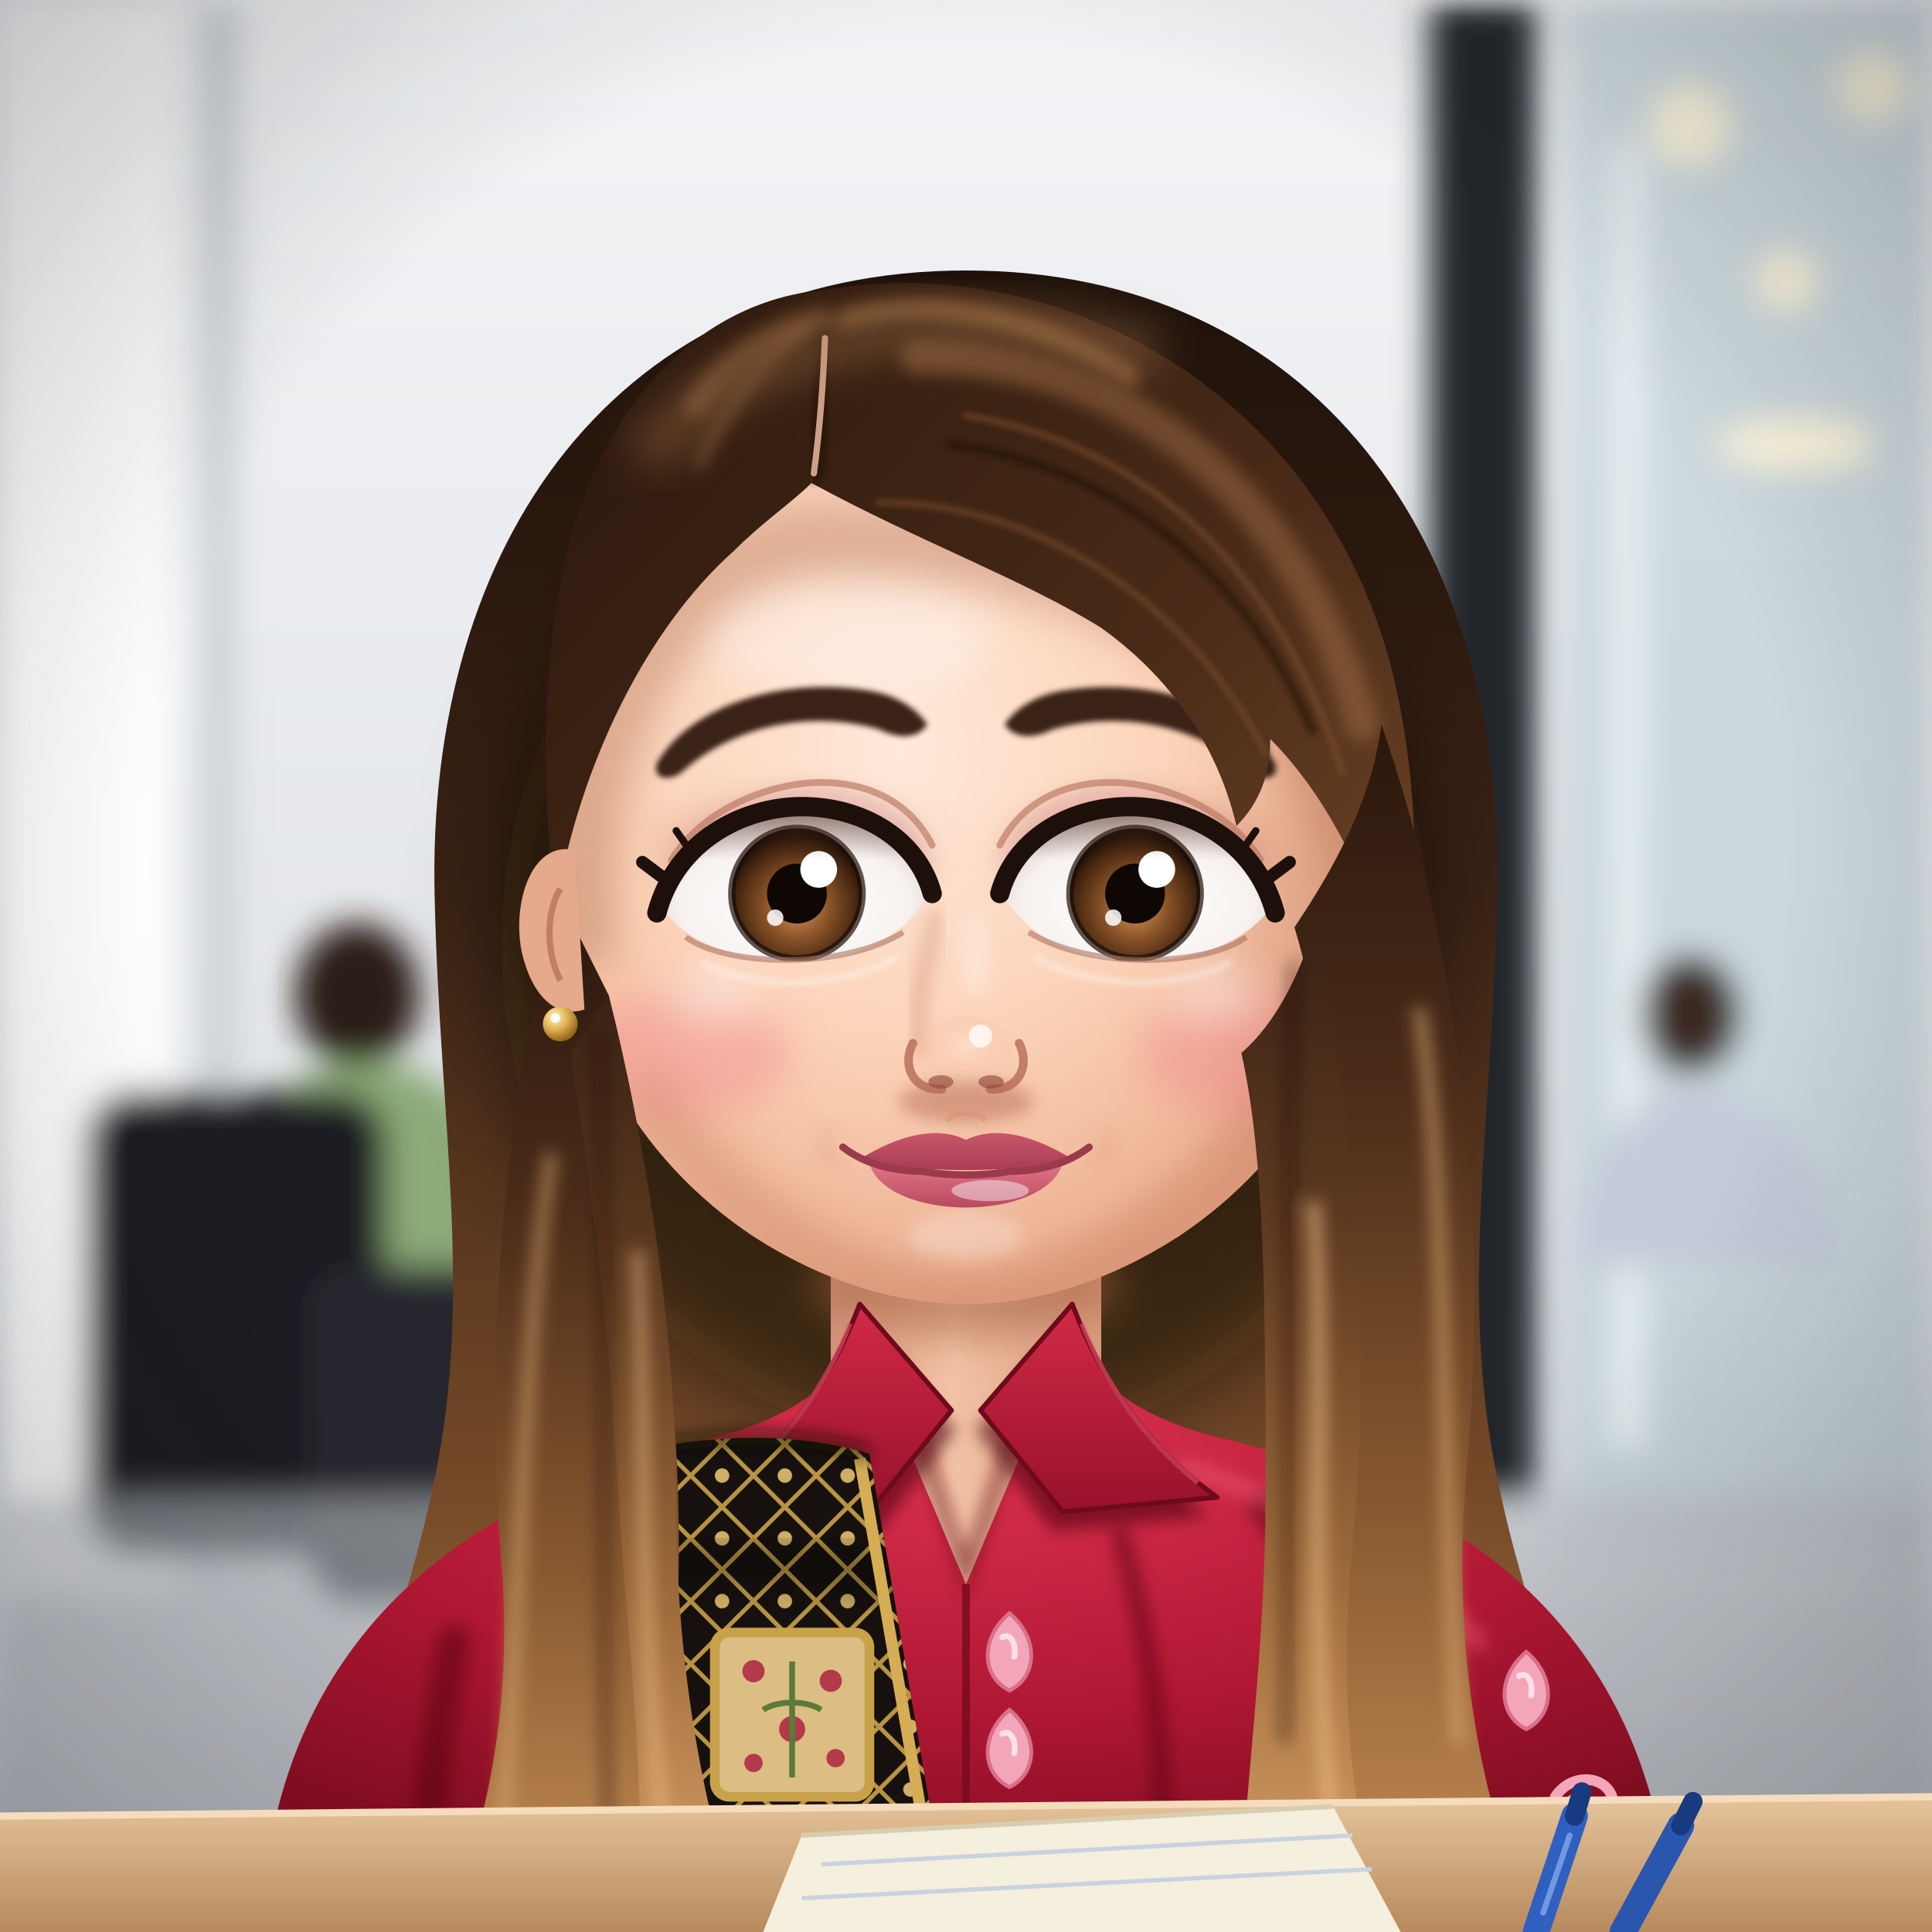
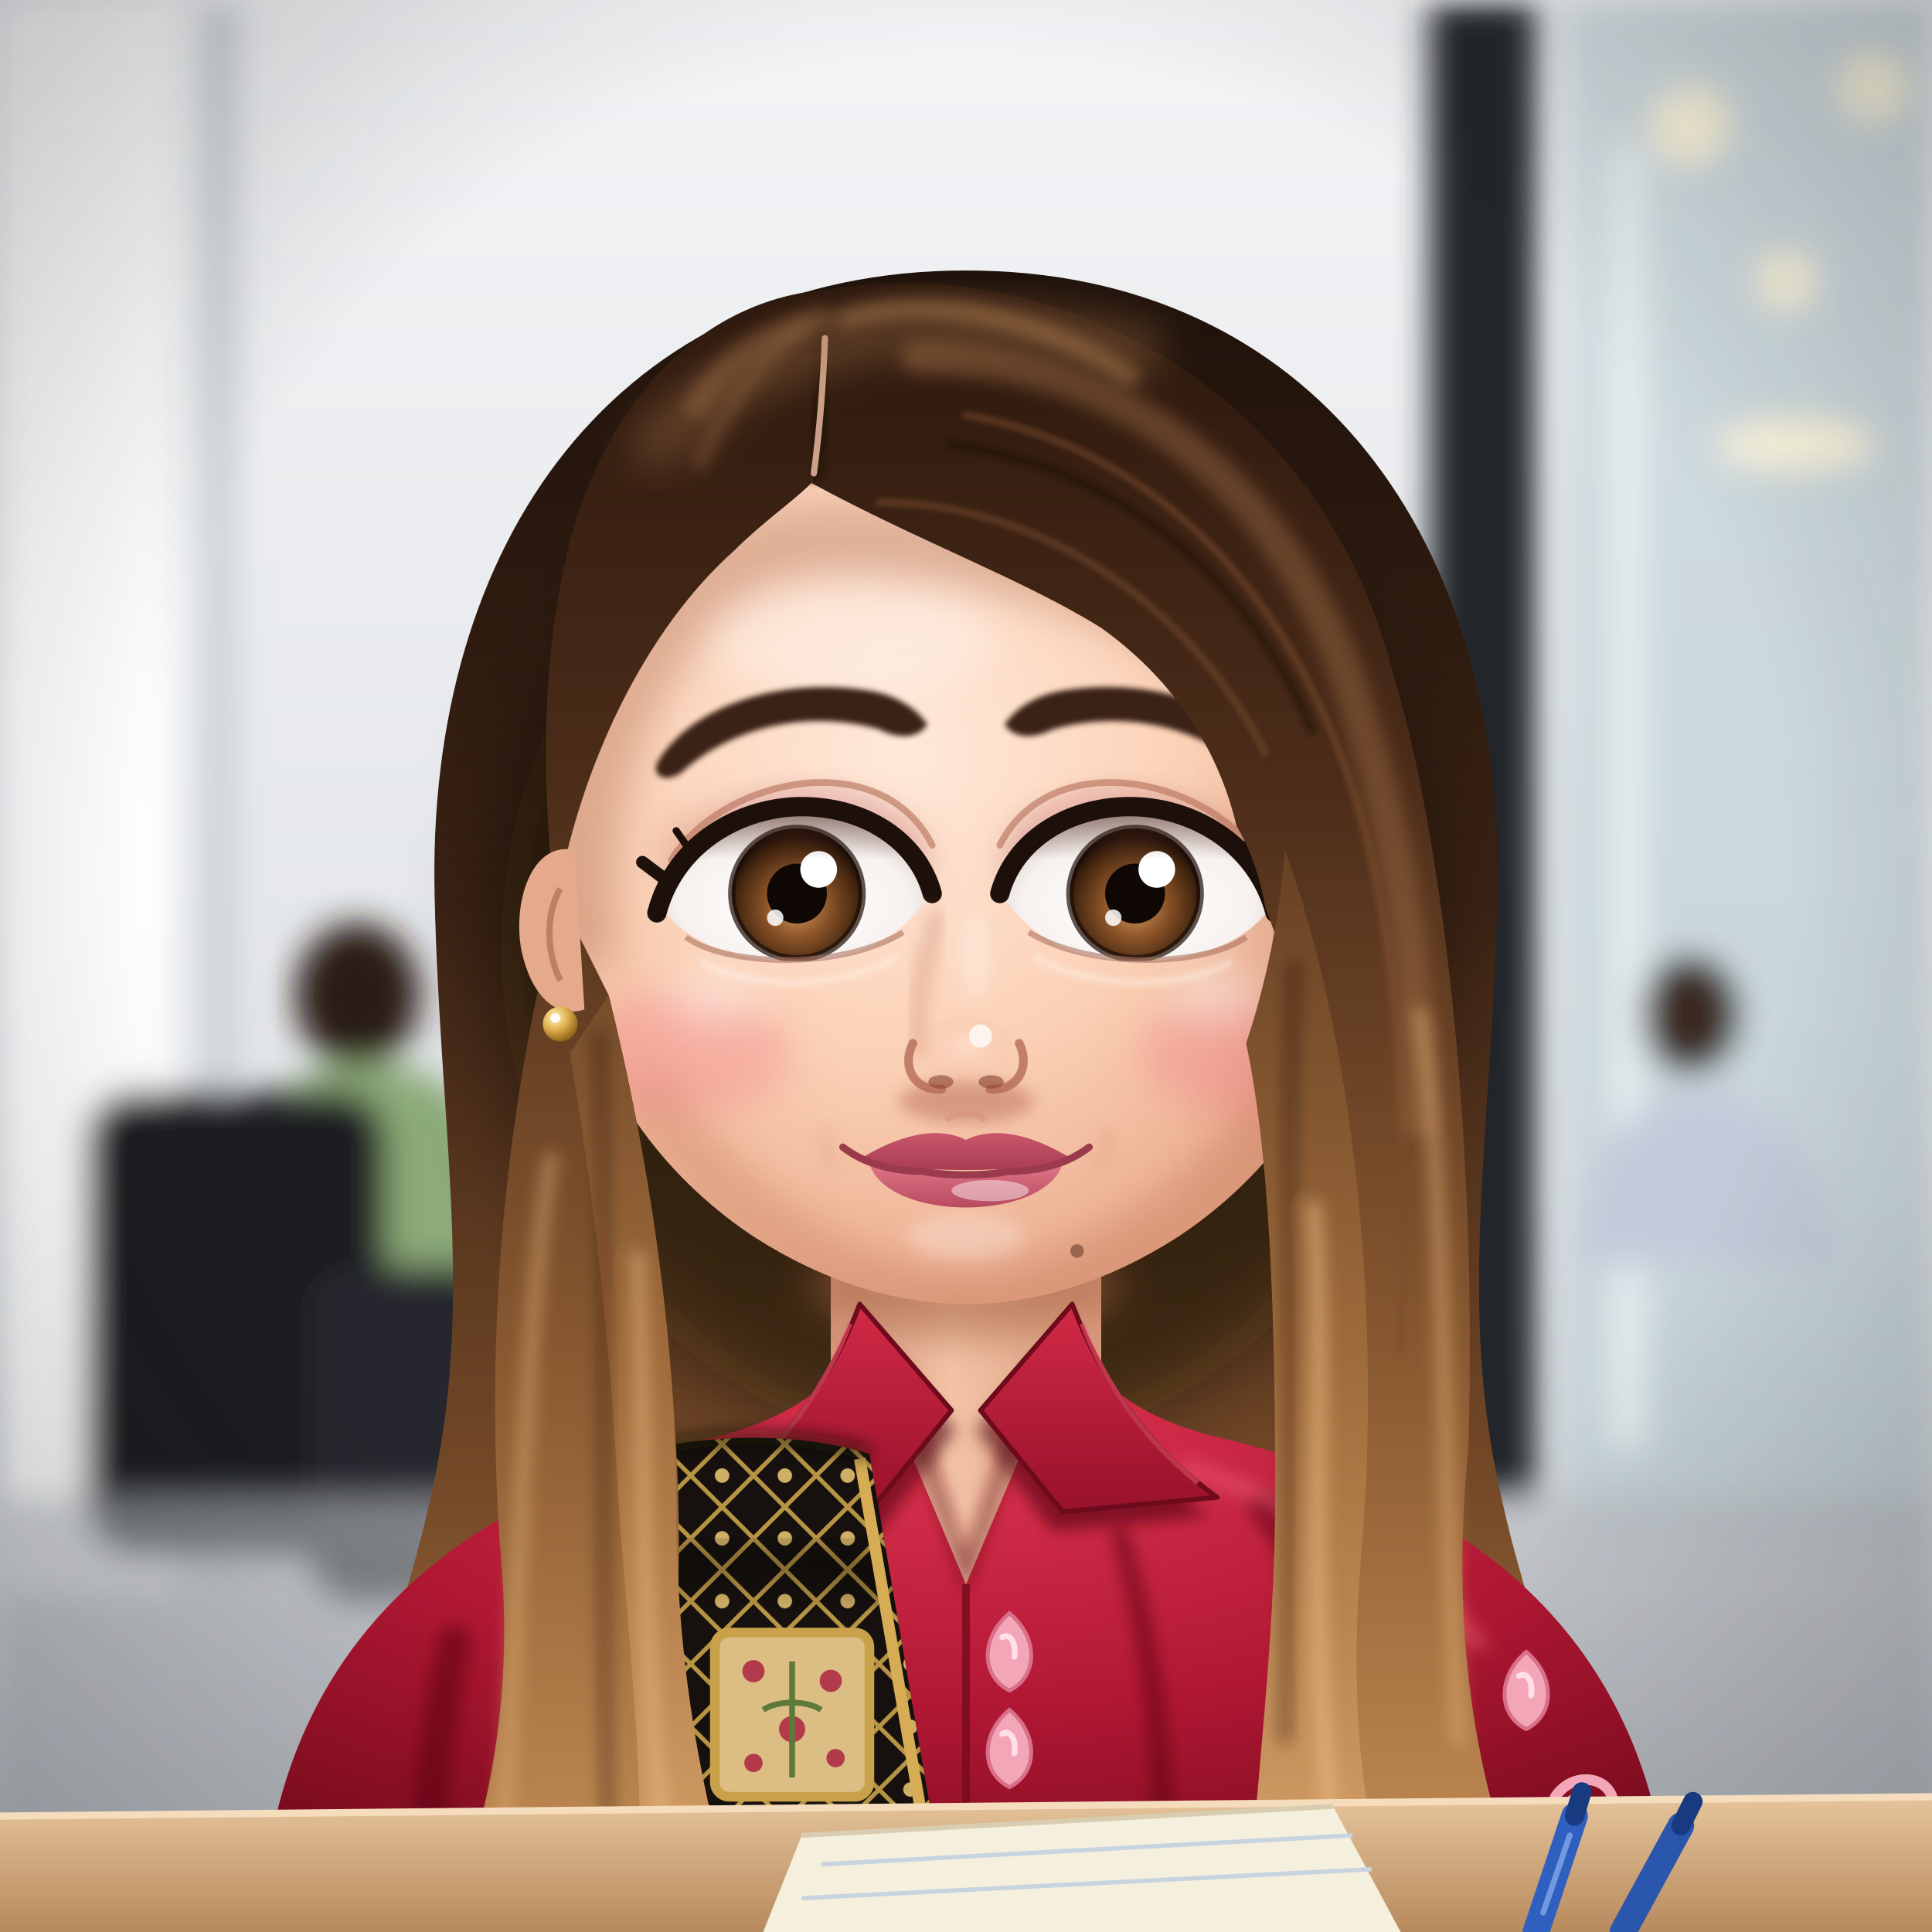
<svg xmlns="http://www.w3.org/2000/svg" viewBox="0 0 400 400">
  <defs>
    <linearGradient id="tp-bg" x1="0" y1="0" x2="0" y2="1">
      <stop offset="0" stop-color="#f3f4f6" />
      <stop offset="0.62" stop-color="#e1e4e8" />
      <stop offset="1" stop-color="#c2c6cc" />
    </linearGradient>
    <radialGradient id="tp-vignette" cx="50%" cy="45%" r="70%">
      <stop offset="0.6" stop-color="#000" stop-opacity="0" />
      <stop offset="1" stop-color="#1b1f26" stop-opacity="0.28" />
    </radialGradient>
    <radialGradient id="tp-skin" cx="42%" cy="36%" r="70%">
      <stop offset="0" stop-color="#ffe9da" />
      <stop offset="0.5" stop-color="#fbd2b7" />
      <stop offset="0.82" stop-color="#efb597" />
      <stop offset="1" stop-color="#dc9878" />
    </radialGradient>
    <linearGradient id="tp-neck" x1="0" y1="0" x2="1" y2="0">
      <stop offset="0" stop-color="#d4947a" />
      <stop offset="0.45" stop-color="#f3c3a6" />
      <stop offset="1" stop-color="#d99a7d" />
    </linearGradient>
    <linearGradient id="tp-hair" x1="0" y1="0" x2="0" y2="1">
      <stop offset="0" stop-color="#1e110a" />
      <stop offset="0.38" stop-color="#3a2214" />
      <stop offset="0.72" stop-color="#734827" />
      <stop offset="1" stop-color="#b07a45" />
    </linearGradient>
-     <linearGradient id="tp-lock" x1="0" y1="0" x2="0" y2="1">
+     <linearGradient id="tp-lock" gradientUnits="userSpaceOnUse" x1="0" y1="56" x2="0" y2="400">
      <stop offset="0" stop-color="#2a170d" />
      <stop offset="0.3" stop-color="#4b2c19" />
      <stop offset="0.66" stop-color="#8a5a31" />
      <stop offset="1" stop-color="#c68f56" />
    </linearGradient>
-     <linearGradient id="tp-lock-lit" x1="0" y1="0" x2="0" y2="1">
+     <linearGradient id="tp-lock-lit" gradientUnits="userSpaceOnUse" x1="0" y1="56" x2="0" y2="400">
      <stop offset="0" stop-color="#3a2214" />
      <stop offset="0.3" stop-color="#5e3a20" />
      <stop offset="0.66" stop-color="#a06c3c" />
      <stop offset="1" stop-color="#d9a36a" />
    </linearGradient>
-     <linearGradient id="tp-bangs" gradientUnits="userSpaceOnUse" x1="130" y1="60" x2="290" y2="210">
-       <stop offset="0" stop-color="#2c180d" />
-       <stop offset="0.6" stop-color="#4a2b18" />
-       <stop offset="1" stop-color="#6e4526" />
+     <linearGradient id="tp-bangs" gradientUnits="userSpaceOnUse" x1="0" y1="56" x2="0" y2="400">
+       <stop offset="0" stop-color="#2a170d" />
+       <stop offset="0.3" stop-color="#4b2c19" />
+       <stop offset="0.66" stop-color="#8a5a31" />
+       <stop offset="1" stop-color="#c68f56" />
    </linearGradient>
    <radialGradient id="tp-kurta" cx="50%" cy="18%" r="90%">
      <stop offset="0" stop-color="#dc3350" />
      <stop offset="0.5" stop-color="#b01733" />
      <stop offset="1" stop-color="#690818" />
    </radialGradient>
    <linearGradient id="tp-collar" x1="0" y1="0" x2="0" y2="1">
      <stop offset="0" stop-color="#d22a46" />
      <stop offset="1" stop-color="#97112a" />
    </linearGradient>
    <radialGradient id="tp-sclera" cx="50%" cy="62%" r="62%">
      <stop offset="0" stop-color="#ffffff" />
      <stop offset="0.7" stop-color="#f7f2f0" />
      <stop offset="1" stop-color="#d8cbc7" />
    </radialGradient>
    <radialGradient id="tp-iris" cx="50%" cy="60%" r="55%">
      <stop offset="0" stop-color="#d49a5e" />
      <stop offset="0.45" stop-color="#8a5328" />
      <stop offset="0.85" stop-color="#43250f" />
      <stop offset="1" stop-color="#1f1008" />
    </radialGradient>
    <linearGradient id="tp-lid" x1="0" y1="0" x2="0" y2="1">
      <stop offset="0" stop-color="#4a2419" stop-opacity="0.6" />
      <stop offset="1" stop-color="#4a2419" stop-opacity="0" />
    </linearGradient>
    <linearGradient id="tp-lip-top" x1="0" y1="0" x2="0" y2="1">
      <stop offset="0" stop-color="#c9566a" />
      <stop offset="1" stop-color="#a83d53" />
    </linearGradient>
    <linearGradient id="tp-lip" x1="0" y1="0" x2="0" y2="1">
      <stop offset="0" stop-color="#e07587" />
      <stop offset="1" stop-color="#b84a5f" />
    </linearGradient>
    <radialGradient id="tp-nose" cx="50%" cy="40%" r="60%">
      <stop offset="0" stop-color="#ffdcc8" />
      <stop offset="1" stop-color="#f2bea2" stop-opacity="0" />
    </radialGradient>
    <radialGradient id="tp-gold" cx="35%" cy="30%" r="70%">
      <stop offset="0" stop-color="#fff3c2" />
      <stop offset="0.5" stop-color="#e2b453" />
      <stop offset="1" stop-color="#94661a" />
    </radialGradient>
    <linearGradient id="tp-desk" x1="0" y1="0" x2="0" y2="1">
      <stop offset="0" stop-color="#e6c49b" />
      <stop offset="1" stop-color="#b78a5d" />
    </linearGradient>
    <pattern id="tp-print" width="13" height="13" patternUnits="userSpaceOnUse">
      <path d="M6.5 0L13 6.5L6.5 13L0 6.5Z" fill="none" stroke="#c9a14a" stroke-width="0.9" />
      <circle cx="6.5" cy="6.5" r="1.5" fill="#e3c070" />
    </pattern>
    <clipPath id="tp-face-clip">
      <path d="M200 92C252 92 284 128 284 178C284 214 268 240 244 256C230 265 215 270 200 270C185 270 170 265 156 256C132 240 116 214 116 178C116 128 148 92 200 92Z" />
    </clipPath>
    <clipPath id="tp-eye-l">
      <path d="M137 188C141 175 154 168 166 168C179 168 189 175 192 186C186 195 176 199 165 199C152 199 142 195 137 188Z" />
    </clipPath>
    <clipPath id="tp-eye-r">
      <path d="M263 188C259 175 246 168 234 168C221 168 211 175 208 186C214 195 224 199 235 199C248 199 258 195 263 188Z" />
    </clipPath>
    <clipPath id="tp-dupatta">
      <path d="M110 308C134 297 160 295 180 301L197 400L122 400C120 368 116 336 110 308Z" />
    </clipPath>
    <filter id="tp-blur-bg" x="-10%" y="-10%" width="120%" height="120%">
      <feGaussianBlur stdDeviation="3.4" />
    </filter>
    <filter id="tp-blur-xl" x="-40%" y="-40%" width="180%" height="180%">
      <feGaussianBlur stdDeviation="9" />
    </filter>
    <filter id="tp-blur" x="-40%" y="-40%" width="180%" height="180%">
      <feGaussianBlur stdDeviation="4" />
    </filter>
    <filter id="tp-blur-sm" x="-40%" y="-40%" width="180%" height="180%">
      <feGaussianBlur stdDeviation="1.6" />
    </filter>
    <filter id="tp-blur-xs" x="-40%" y="-40%" width="180%" height="180%">
      <feGaussianBlur stdDeviation="0.6" />
    </filter>
  </defs>
  <rect width="400" height="400" fill="url(#tp-bg)" />
  <g filter="url(#tp-blur-bg)">
    <rect x="0" y="0" width="36" height="330" fill="#fff" opacity="0.95" />
    <rect x="42" y="0" width="7" height="330" fill="#cdd2d6" />
    <rect x="296" y="0" width="22" height="310" fill="#23262b" />
    <rect x="324" y="0" width="76" height="320" fill="#b6cbcf" opacity="0.55" />
    <rect x="334" y="30" width="6" height="270" fill="#eef6f7" opacity="0.8" />
    <g fill="#fff8de">
      <circle cx="350" cy="26" r="8" />
      <circle cx="370" cy="58" r="6" />
      <circle cx="388" cy="18" r="7" />
      <ellipse cx="372" cy="92" rx="16" ry="5" />
    </g>
    <ellipse cx="74" cy="206" rx="13" ry="15" fill="#2a1d16" />
    <path d="M44 262C46 232 60 220 76 220C94 220 106 234 108 262Z" fill="#8cab78" />
    <rect x="18" y="226" width="62" height="96" rx="10" fill="#1c1f23" />
    <rect x="64" y="262" width="54" height="70" rx="10" fill="#25282d" />
    <ellipse cx="350" cy="210" rx="10" ry="12" fill="#3a2a22" />
    <path d="M326 262C328 238 338 226 352 226C368 226 378 240 380 262Z" fill="#c3cbda" />
    <rect x="0" y="310" width="400" height="90" fill="#bcc0c4" opacity="0.6" />
  </g>
  <rect width="400" height="400" fill="url(#tp-vignette)" />
  <path d="M200 56C128 56 88 112 90 186C91 232 98 268 90 306C84 336 72 362 64 400L336 400C328 362 316 336 310 306C302 268 309 232 310 186C312 112 272 56 200 56Z" fill="url(#tp-hair)" />
  <ellipse cx="200" cy="196" rx="96" ry="104" fill="#0e0704" opacity="0.5" filter="url(#tp-blur-xl)" />
  <path d="M172 232L172 334L228 334L228 232Z" fill="url(#tp-neck)" />
  <ellipse cx="200" cy="266" rx="32" ry="11" fill="#a3603f" opacity="0.55" filter="url(#tp-blur)" />
  <path d="M54 400C56 346 88 312 146 298C164 294 174 286 178 276L200 328L222 276C226 286 236 294 254 298C312 312 344 346 346 400Z" fill="url(#tp-kurta)" />
  <g fill="none" stroke="#6a0817" stroke-width="3" opacity="0.55" filter="url(#tp-blur-sm)">
    <path d="M185 282L200 326L215 282" />
  </g>
  <path d="M200 328L200 400" stroke="#760a1c" stroke-width="1.6" opacity="0.8" />
  <g fill="none" stroke="#55050f" stroke-linecap="round" opacity="0.5" filter="url(#tp-blur-sm)">
    <path d="M262 312C280 336 290 366 290 400" stroke-width="7" />
    <path d="M232 318C240 346 242 372 240 400" stroke-width="4" />
    <path d="M94 340C90 360 88 380 88 400" stroke-width="7" />
  </g>
  <g fill="none" stroke="#ff6f86" stroke-linecap="round" opacity="0.35" filter="url(#tp-blur-sm)">
    <path d="M246 304C270 312 292 324 306 340" stroke-width="4" />
  </g>
  <g filter="url(#tp-blur-sm)" opacity="0.6" fill="#4d0410">
    <path d="M178 276C172 291 162 304 150 314L182 317L198 296Z" />
    <path d="M222 276C228 291 238 304 250 314L218 317L202 296Z" />
  </g>
  <g fill="url(#tp-collar)" stroke="#6d0a1b" stroke-width="1" stroke-linejoin="round">
    <path d="M178 270C172 286 162 300 148 310L180 313L197 292Z" />
    <path d="M222 270C228 286 238 300 252 310L220 313L203 292Z" />
  </g>
  <g fill="none" stroke="#f0546c" stroke-width="1" opacity="0.6">
    <path d="M176 274C171 287 163 298 152 307" />
    <path d="M224 274C229 287 237 298 248 307" />
  </g>
  <g stroke="#d8708b" stroke-width="0.8">
    <path transform="translate(209 342)" d="M0 -8C6 -3 6 5 0 8C-6 5 -6 -3 0 -8Z" fill="#f4a6b9" />
    <path transform="translate(209 362)" d="M0 -8C6 -3 6 5 0 8C-6 5 -6 -3 0 -8Z" fill="#f4a6b9" />
    <path transform="translate(316 350)" d="M0 -8C6 -3 6 5 0 8C-6 5 -6 -3 0 -8Z" fill="#f4a6b9" />
  </g>
  <g fill="none" stroke="#ffe0e8" stroke-width="1.2" stroke-linecap="round">
    <path d="M207.5 339C209 338 210.5 340 210 343" />
    <path d="M207.5 359C209 358 210.5 360 210 363" />
    <path d="M314.5 347C316 346 317.5 348 317 351" />
  </g>
  <path d="M322 372C326 366 335 368 334 375C333 382 323 381 324 375C325 371 329 372 329 375" fill="none" stroke="#f4a6b9" stroke-width="2.2" stroke-linecap="round" />
  <g clip-path="url(#tp-dupatta)">
    <rect x="100" y="290" width="110" height="120" fill="#16110e" />
    <rect x="100" y="290" width="110" height="120" fill="url(#tp-print)" opacity="0.9" />
    <rect x="148" y="338" width="32" height="34" rx="3" fill="#dcbd84" stroke="#c9a14a" stroke-width="2" />
    <g fill="#b23a4a">
      <circle cx="156" cy="346" r="2.3" />
      <circle cx="172" cy="348" r="2.3" />
      <circle cx="164" cy="358" r="2.7" />
      <circle cx="156" cy="365" r="1.9" />
      <circle cx="173" cy="364" r="1.9" />
    </g>
    <path d="M164 344L164 368M158 354C161 352 167 352 170 354" stroke="#5c7a3a" stroke-width="1.2" fill="none" />
    <path d="M110 330C140 318 168 320 190 330" stroke="#000" stroke-width="10" opacity="0.35" fill="none" filter="url(#tp-blur)" />
  </g>
  <g fill="none" stroke="#d6ad55" stroke-width="2.4">
    <path d="M112 312C118 340 122 370 124 400" />
    <path d="M178 302L195 400" />
  </g>
  <path d="M110 308C134 297 160 295 180 301" fill="none" stroke="#0a0706" stroke-width="3" opacity="0.6" filter="url(#tp-blur-sm)" />
  <g class="toon__head" data-depth="1">
    <path d="M200 92C252 92 284 128 284 178C284 214 268 240 244 256C230 265 215 270 200 270C185 270 170 265 156 256C132 240 116 214 116 178C116 128 148 92 200 92Z" fill="url(#tp-skin)" />
    <g clip-path="url(#tp-face-clip)">
      <path d="M120 200C116 150 140 112 172 112C204 112 240 118 270 150C282 170 286 190 284 210" fill="none" stroke="#a9654a" stroke-width="16" opacity="0.35" filter="url(#tp-blur)" />
      <ellipse cx="292" cy="200" rx="34" ry="80" fill="#c27d60" opacity="0.35" filter="url(#tp-blur-xl)" />
      <path d="M132 224C150 252 176 268 200 270C224 268 250 252 268 224" fill="none" stroke="#c98163" stroke-width="12" opacity="0.4" filter="url(#tp-blur)" />
      <ellipse cx="176" cy="132" rx="30" ry="12" fill="#fff" opacity="0.32" filter="url(#tp-blur)" />
      <ellipse cx="202" cy="198" rx="3" ry="9" fill="#fff" opacity="0.3" filter="url(#tp-blur-sm)" />
      <ellipse cx="200" cy="256" rx="12" ry="5" fill="#fff" opacity="0.25" filter="url(#tp-blur-sm)" />
    </g>
+     <circle cx="223" cy="259" r="1.4" fill="#6b3d2d" opacity="0.6" />
  </g>
  <g class="toon__head" data-depth="2.2">
    <g filter="url(#tp-blur)">
      <ellipse cx="142" cy="218" rx="22" ry="13" fill="#f2848c" opacity="0.38" />
      <ellipse cx="258" cy="218" rx="22" ry="13" fill="#f2848c" opacity="0.38" />
      <ellipse cx="148" cy="206" rx="9" ry="5" fill="#fff" opacity="0.4" />
      <ellipse cx="252" cy="206" rx="9" ry="5" fill="#fff" opacity="0.4" />
    </g>
    <g fill="#3a2217" filter="url(#tp-blur-xs)">
      <path d="M136 158C143 146 162 140 180 143C186 144 190 147 192 150C190 153 186 153 182 151C168 147 152 150 141 160C138 162 135 161 136 158Z" />
      <path d="M264 158C257 146 238 140 220 143C214 144 210 147 208 150C210 153 214 153 218 151C232 147 248 150 259 160C262 162 265 161 264 158Z" />
    </g>
    <g filter="url(#tp-blur)" fill="#cf8670" opacity="0.42">
      <ellipse cx="164" cy="176" rx="28" ry="10" />
      <ellipse cx="236" cy="176" rx="28" ry="10" />
    </g>
    <g fill="#c77a8f" opacity="0.22" filter="url(#tp-blur-sm)">
      <path d="M136 186C140 170 156 162 168 162C182 162 192 170 194 182C186 173 176 170 166 170C152 170 142 177 136 186Z" />
      <path d="M264 186C260 170 244 162 232 162C218 162 208 170 206 182C214 173 224 170 234 170C248 170 258 177 264 186Z" />
    </g>
    <g fill="none" stroke="#b97660" stroke-width="1.4" stroke-linecap="round" opacity="0.65">
      <path d="M139 178C146 167 160 162 170 162C181 162 189 167 193 175" />
      <path d="M261 178C254 167 240 162 230 162C219 162 211 167 207 175" />
    </g>
    <g class="toon__eye">
      <path d="M137 188C141 175 154 168 166 168C179 168 189 175 192 186C186 195 176 199 165 199C152 199 142 195 137 188Z" fill="url(#tp-sclera)" />
      <g clip-path="url(#tp-eye-l)">
        <g class="toon__iris">
          <circle cx="165" cy="185" r="13.5" fill="url(#tp-iris)" />
          <circle cx="165" cy="185" r="13.5" fill="none" stroke="#1a0c05" stroke-width="1.5" opacity="0.7" />
          <circle cx="165" cy="185" r="6.2" fill="#0f0704" />
          <circle cx="169.5" cy="180" r="3.8" fill="#fff" />
          <circle cx="160.5" cy="190" r="1.7" fill="#fff" opacity="0.85" />
        </g>
        <rect x="132" y="166" width="64" height="12" fill="url(#tp-lid)" />
      </g>
      <g fill="none" stroke="#1d100a" stroke-linecap="round" stroke-linejoin="round">
        <path d="M136 189C140 174 154 167 166 167C179 167 190 174 193 185" stroke-width="4" />
        <path d="M139 183L133 178.5" stroke-width="2.6" />
        <path d="M143.5 177L140 172" stroke-width="1.5" />
      </g>
      <path d="M142 194C150 200 174 201 187 193" fill="none" stroke="#a46a57" stroke-width="1.2" opacity="0.55" />
      <path d="M145 199C155 205 174 205 186 198" fill="none" stroke="#fff" stroke-width="1.4" opacity="0.35" filter="url(#tp-blur-xs)" />
    </g>
    <g class="toon__eye">
      <path d="M263 188C259 175 246 168 234 168C221 168 211 175 208 186C214 195 224 199 235 199C248 199 258 195 263 188Z" fill="url(#tp-sclera)" />
      <g clip-path="url(#tp-eye-r)">
        <g class="toon__iris">
          <circle cx="235" cy="185" r="13.5" fill="url(#tp-iris)" />
          <circle cx="235" cy="185" r="13.5" fill="none" stroke="#1a0c05" stroke-width="1.5" opacity="0.7" />
          <circle cx="235" cy="185" r="6.2" fill="#0f0704" />
          <circle cx="239.5" cy="180" r="3.8" fill="#fff" />
          <circle cx="230.5" cy="190" r="1.7" fill="#fff" opacity="0.85" />
        </g>
        <rect x="204" y="166" width="64" height="12" fill="url(#tp-lid)" />
      </g>
      <g fill="none" stroke="#1d100a" stroke-linecap="round" stroke-linejoin="round">
        <path d="M264 189C260 174 246 167 234 167C221 167 210 174 207 185" stroke-width="4" />
        <path d="M261 183L267 178.5" stroke-width="2.6" />
        <path d="M256.5 177L260 172" stroke-width="1.5" />
      </g>
      <path d="M258 194C250 200 226 201 213 193" fill="none" stroke="#a46a57" stroke-width="1.2" opacity="0.55" />
      <path d="M255 199C245 205 226 205 214 198" fill="none" stroke="#fff" stroke-width="1.4" opacity="0.35" filter="url(#tp-blur-xs)" />
    </g>
    <path d="M194 190C191 201 189 210 190 217" fill="none" stroke="#c98066" stroke-width="4" stroke-linecap="round" opacity="0.32" filter="url(#tp-blur-sm)" />
    <ellipse cx="200" cy="228" rx="14" ry="4.5" fill="#b0614a" opacity="0.45" filter="url(#tp-blur-sm)" />
    <ellipse cx="200" cy="218" rx="10" ry="7.5" fill="url(#tp-nose)" />
    <circle cx="203" cy="214.5" r="2.4" fill="#fff" opacity="0.75" />
    <g fill="none" stroke="#b0654f" stroke-width="1.8" stroke-linecap="round" opacity="0.75">
      <path d="M189 216C186.5 221 189.5 226 195 225.5" />
      <path d="M211 216C213.5 221 210.5 226 205 225.5" />
    </g>
    <g fill="#8a4434" opacity="0.6">
      <ellipse cx="194.8" cy="224" rx="2.6" ry="1.4" />
      <ellipse cx="205.2" cy="224" rx="2.6" ry="1.4" />
    </g>
    <path d="M196 232C198 230 202 230 204 232" fill="none" stroke="#d9957a" stroke-width="1.2" opacity="0.6" />
    <path d="M178 240C186 235 194 233 200 236C206 233 214 235 222 240C212 243 188 243 178 240Z" fill="url(#tp-lip-top)" />
    <path d="M180 241C190 244 210 244 220 241C216 253 184 253 180 241Z" fill="url(#tp-lip)" />
    <path d="M174.5 237.5C179 241 185 242.5 191 242.5C196 243.5 204 243.5 209 242.5C215 242.5 221 241 225.5 237.5" fill="none" stroke="#9a3a4c" stroke-width="1.5" stroke-linecap="round" />
    <ellipse cx="205" cy="246.5" rx="8" ry="2.2" fill="#fff" opacity="0.45" />
    <g fill="none" stroke="#d08c70" stroke-width="2.4" stroke-linecap="round" opacity="0.25" filter="url(#tp-blur-sm)">
      <path d="M171 234C170 237 171 240 173 241" />
      <path d="M229 234C230 237 229 240 227 241" />
    </g>
  </g>
  <g class="toon__head" data-depth="1">
    <path d="M171 60C146 62 126 82 118 112C112 136 112 162 115 188C120 158 134 130 152 114C158 108 164 104 168 100C169.5 88 170.5 74 171 60Z" fill="url(#tp-bangs)" />
-     <path d="M171 60C216 52 272 78 288 138C294 162 294 186 290 206C285 186 276 166 263 153C263 160 261 166 256 171C252 154 242 140 228 130C212 120 190 112 168 100C169.5 88 170.5 74 171 60Z" fill="url(#tp-bangs)" />
+     <path d="M171 60C216 52 272 78 288 138C298 170 306 232 304 300C300 340 306 372 318 400L274 400C272 360 278 320 278 280C278 244 272 214 262 188C261 182 259 176 256 171C252 154 242 140 228 130C212 120 190 112 168 100C169.5 88 170.5 74 171 60Z" fill="url(#tp-bangs)" />
    <g fill="none" stroke-linecap="round" filter="url(#tp-blur-xs)">
      <path d="M182 104C214 104 246 124 262 156" stroke="#6e4526" stroke-width="1.4" opacity="0.7" />
-       <path d="M200 86C236 92 264 116 278 160" stroke="#7a4d2c" stroke-width="1.4" opacity="0.6" />
+       <path d="M200 86C236 92 268 120 282 170C290 200 292 240 290 280" stroke="#7a4d2c" stroke-width="1.4" opacity="0.6" />
    </g>
    <path d="M170.8 70C170.4 80 169.7 89 168.5 98" fill="none" stroke="#120904" stroke-width="4.5" stroke-linecap="round" opacity="0.4" filter="url(#tp-blur-xs)" />
    <path d="M170.8 70C170.4 80 169.7 89 168.5 98" fill="none" stroke="#e9b99f" stroke-width="1.3" stroke-linecap="round" opacity="0.85" />
    <path d="M175 66C192 61 214 65 234 78" fill="none" stroke="#b98552" stroke-width="4" stroke-linecap="round" opacity="0.5" filter="url(#tp-blur-sm)" />
    <path d="M166 68C158 74 150 84 145 96" fill="none" stroke="#9a6a42" stroke-width="3" stroke-linecap="round" opacity="0.4" filter="url(#tp-blur-sm)" />
-     <path d="M190 74C232 74 268 100 282 150" fill="none" stroke="#a87348" stroke-width="7" stroke-linecap="round" opacity="0.45" filter="url(#tp-blur-sm)" />
+     <path d="M190 74C232 74 268 100 282 150C290 176 294 204 294 232" fill="none" stroke="#a87348" stroke-width="7" stroke-linecap="round" opacity="0.4" filter="url(#tp-blur-sm)" />
    <path d="M196 92C230 96 258 118 272 152" fill="none" stroke="#120904" stroke-width="2" opacity="0.45" filter="url(#tp-blur-xs)" />
    <path d="M144 84C152 72 162 68 170 66" fill="none" stroke="#a87348" stroke-width="5" stroke-linecap="round" opacity="0.4" filter="url(#tp-blur-sm)" />
-     <path d="M286 150C302 196 308 250 304 300C300 340 306 372 318 400L274 400C272 360 278 320 278 280C278 240 274 212 268 192C276 180 284 166 286 150Z" fill="url(#tp-lock)" />
-     <path d="M272 192C281 232 284 278 280 320C277 352 280 380 288 400L256 400C258 370 262 340 262 310C262 272 262 240 257 218C264 212 269 202 272 192Z" fill="url(#tp-lock-lit)" />
+     <path d="M266 176C280 214 286 270 282 320C279 352 282 380 290 400L258 400C260 370 264 340 264 310C264 272 263 240 258 216C262 204 265 190 266 176Z" fill="url(#tp-lock-lit)" />
    <g fill="none" stroke-linecap="round" filter="url(#tp-blur-sm)">
      <path d="M294 210C300 252 298 300 302 360" stroke="#e0ad75" stroke-width="3" opacity="0.55" />
      <path d="M272 250C275 290 270 330 276 380" stroke="#f0c08a" stroke-width="3" opacity="0.6" />
      <path d="M268 200C266 240 268 300 266 360" stroke="#120904" stroke-width="2.4" opacity="0.4" />
    </g>
    <path d="M116 186C104 230 100 280 104 326C106 356 100 380 92 400L136 400C138 368 142 336 140 300C138 262 132 230 126 206Z" fill="url(#tp-lock)" />
    <path d="M126 206C134 238 140 276 140 312C140 346 146 376 154 400L132 400C134 370 130 340 128 310C126 272 122 242 118 218Z" fill="url(#tp-lock-lit)" />
    <g fill="none" stroke-linecap="round" filter="url(#tp-blur-sm)">
      <path d="M114 240C108 280 108 330 104 380" stroke="#e0ad75" stroke-width="3" opacity="0.5" />
      <path d="M132 260C134 300 132 340 138 384" stroke="#f0c08a" stroke-width="2.6" opacity="0.55" />
      <path d="M124 214C126 260 124 320 126 380" stroke="#120904" stroke-width="2.2" opacity="0.4" />
    </g>
    <path d="M136 92C156 70 196 62 236 72" fill="none" stroke="#b07d50" stroke-width="10" stroke-linecap="round" opacity="0.35" filter="url(#tp-blur)" />
    <path d="M119 176C110 174 106 187 108 197C110 206 115 211 121 209Z" fill="#e5a98b" />
    <path d="M116 184C113 189 113 197 116 203" fill="none" stroke="#c07f63" stroke-width="1.3" />
    <circle cx="116" cy="212" r="3.6" fill="url(#tp-gold)" />
    <circle cx="115" cy="210.8" r="1" fill="#fff" opacity="0.9" />
  </g>
  <path d="M0 376L400 372L400 400L0 400Z" fill="url(#tp-desk)" />
  <path d="M0 376L400 372" stroke="#f4dcbc" stroke-width="1.5" />
  <path d="M166 380L276 374L290 400L158 400Z" fill="#f5efdd" />
  <path d="M166 380L276 374" stroke="#d8cdb0" stroke-width="1" />
  <g stroke="#c8d3e0" stroke-width="0.9">
    <path d="M170 386L280 380" />
    <path d="M166 393L284 387" />
  </g>
  <g stroke-linecap="round">
    <path d="M318 400L326 376" stroke="#2f5fbf" stroke-width="5.5" />
    <path d="M336 400L348 378" stroke="#2a56ad" stroke-width="5.5" />
    <path d="M326 376L327.5 371" stroke="#173a80" stroke-width="4" />
    <path d="M348 378L350.5 373" stroke="#173a80" stroke-width="4" />
    <path d="M319.5 396L325 380" stroke="#8fb0f0" stroke-width="1.2" opacity="0.7" />
  </g>
</svg>
